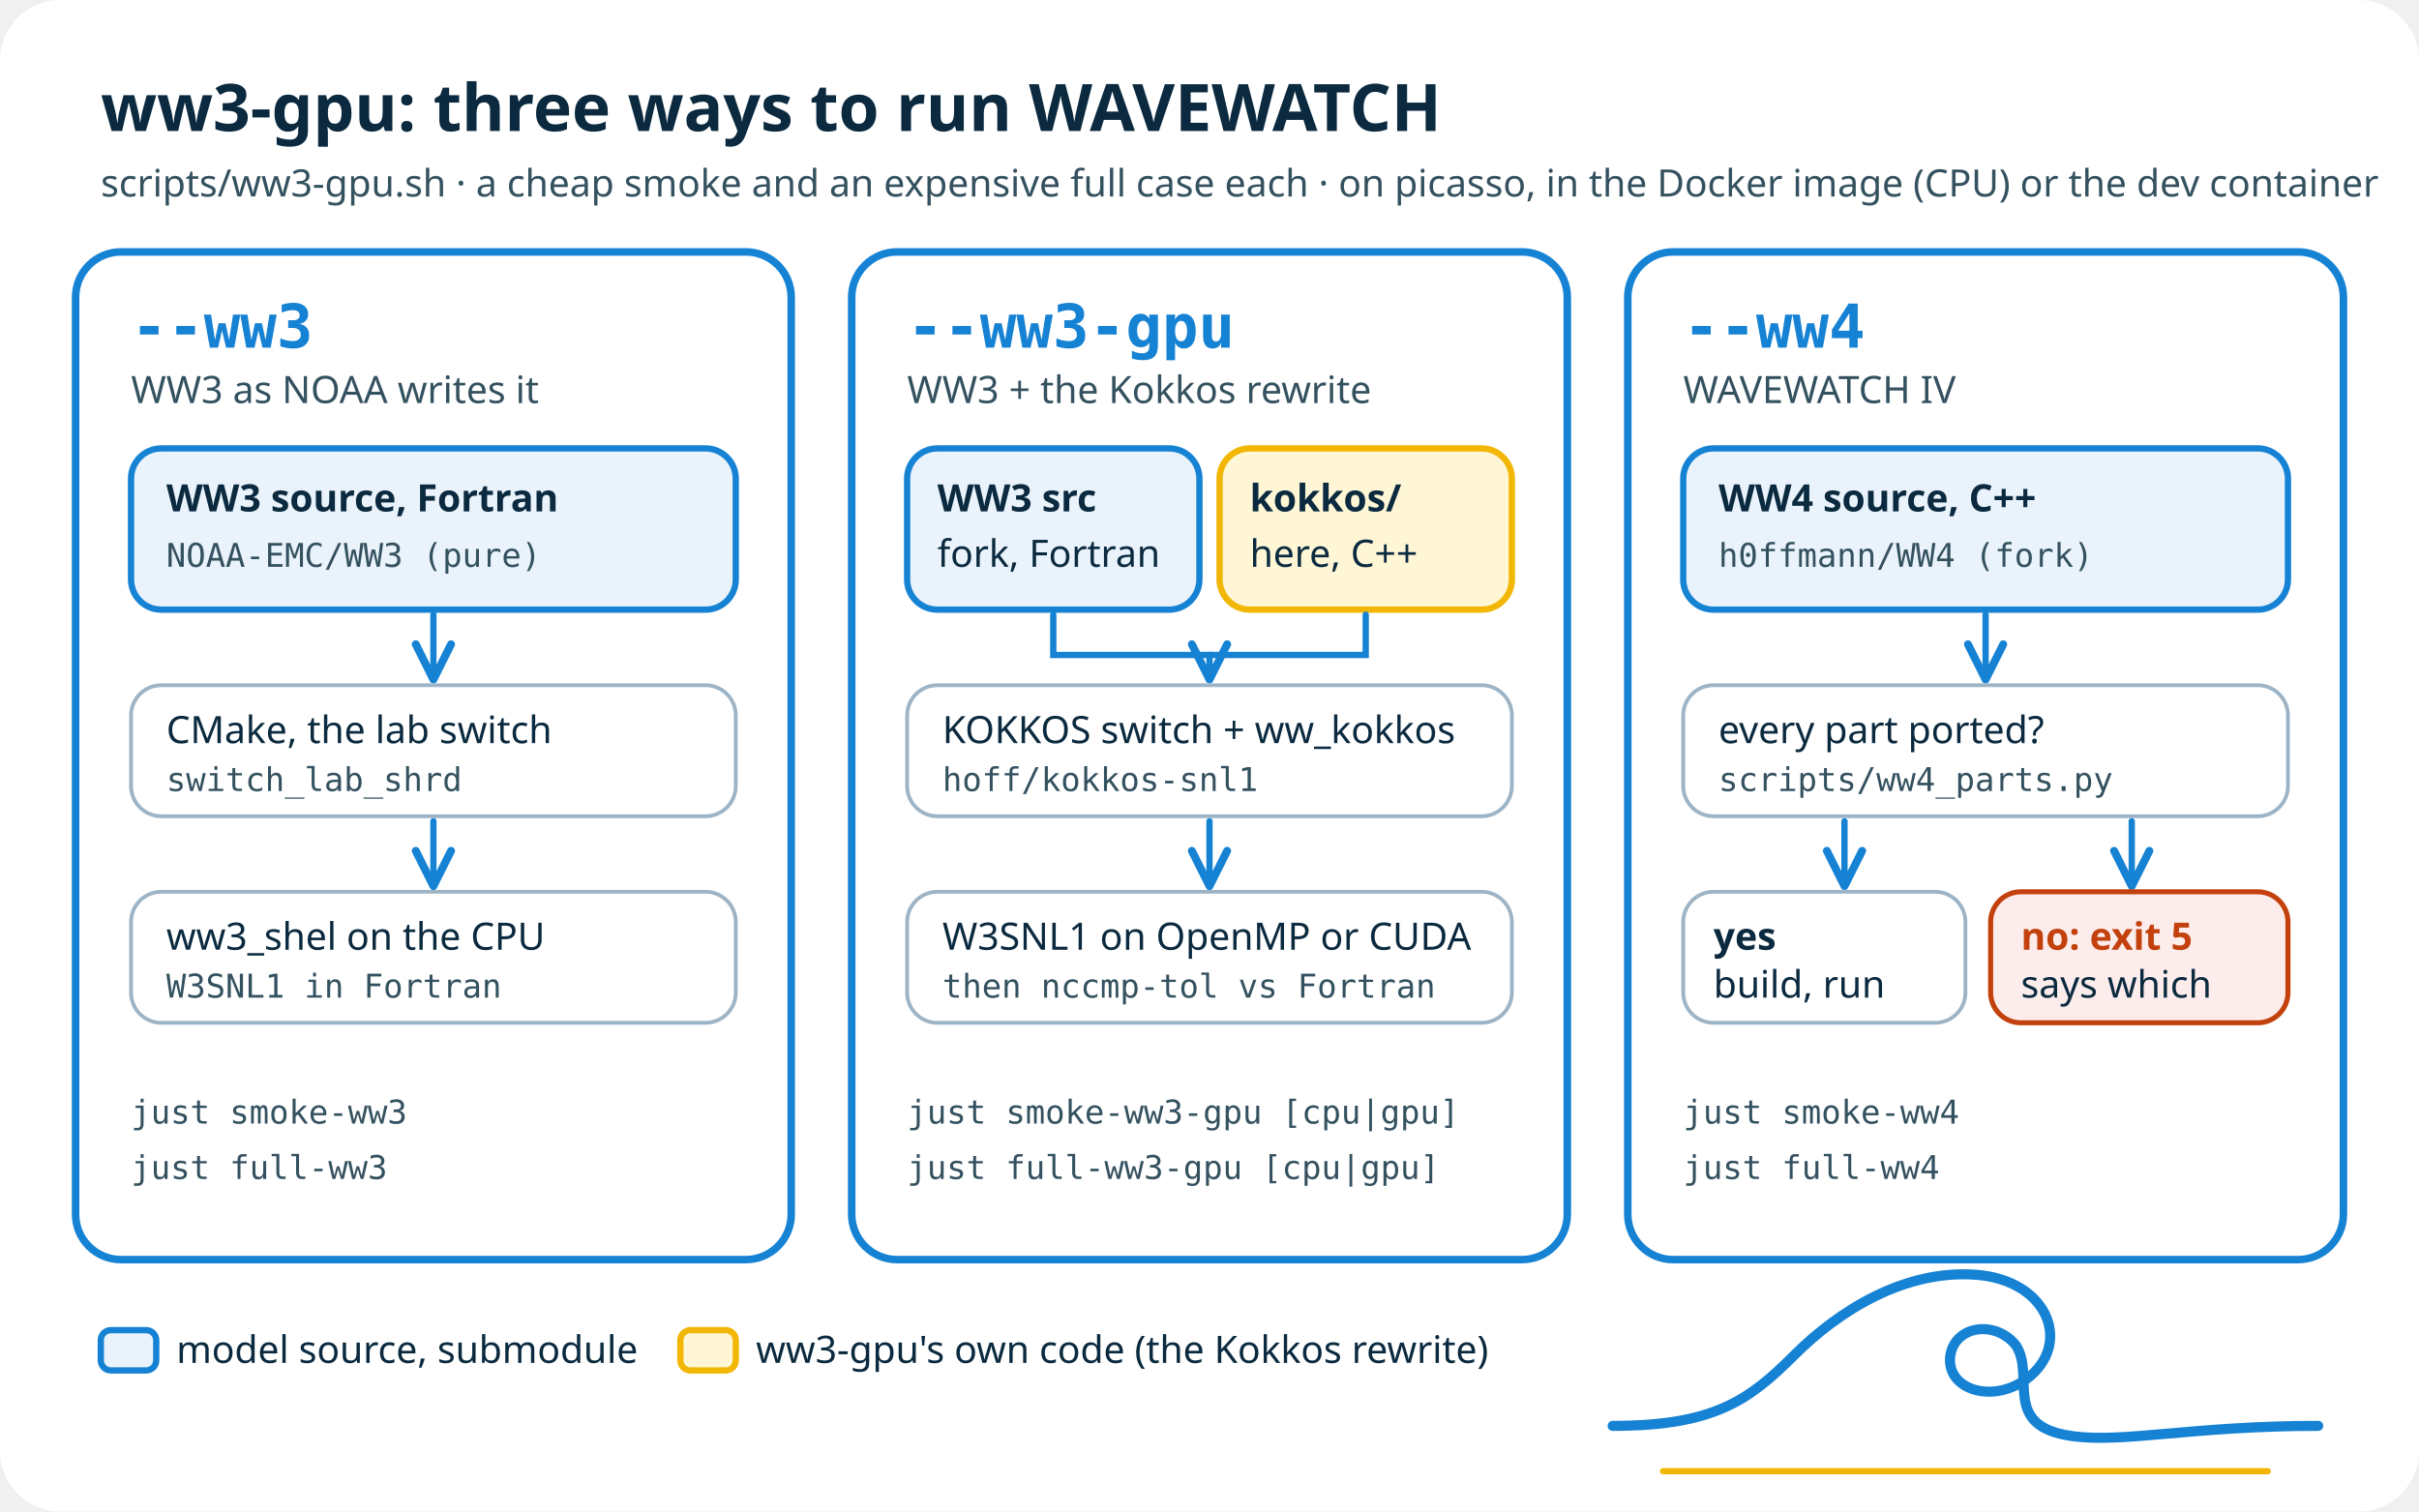
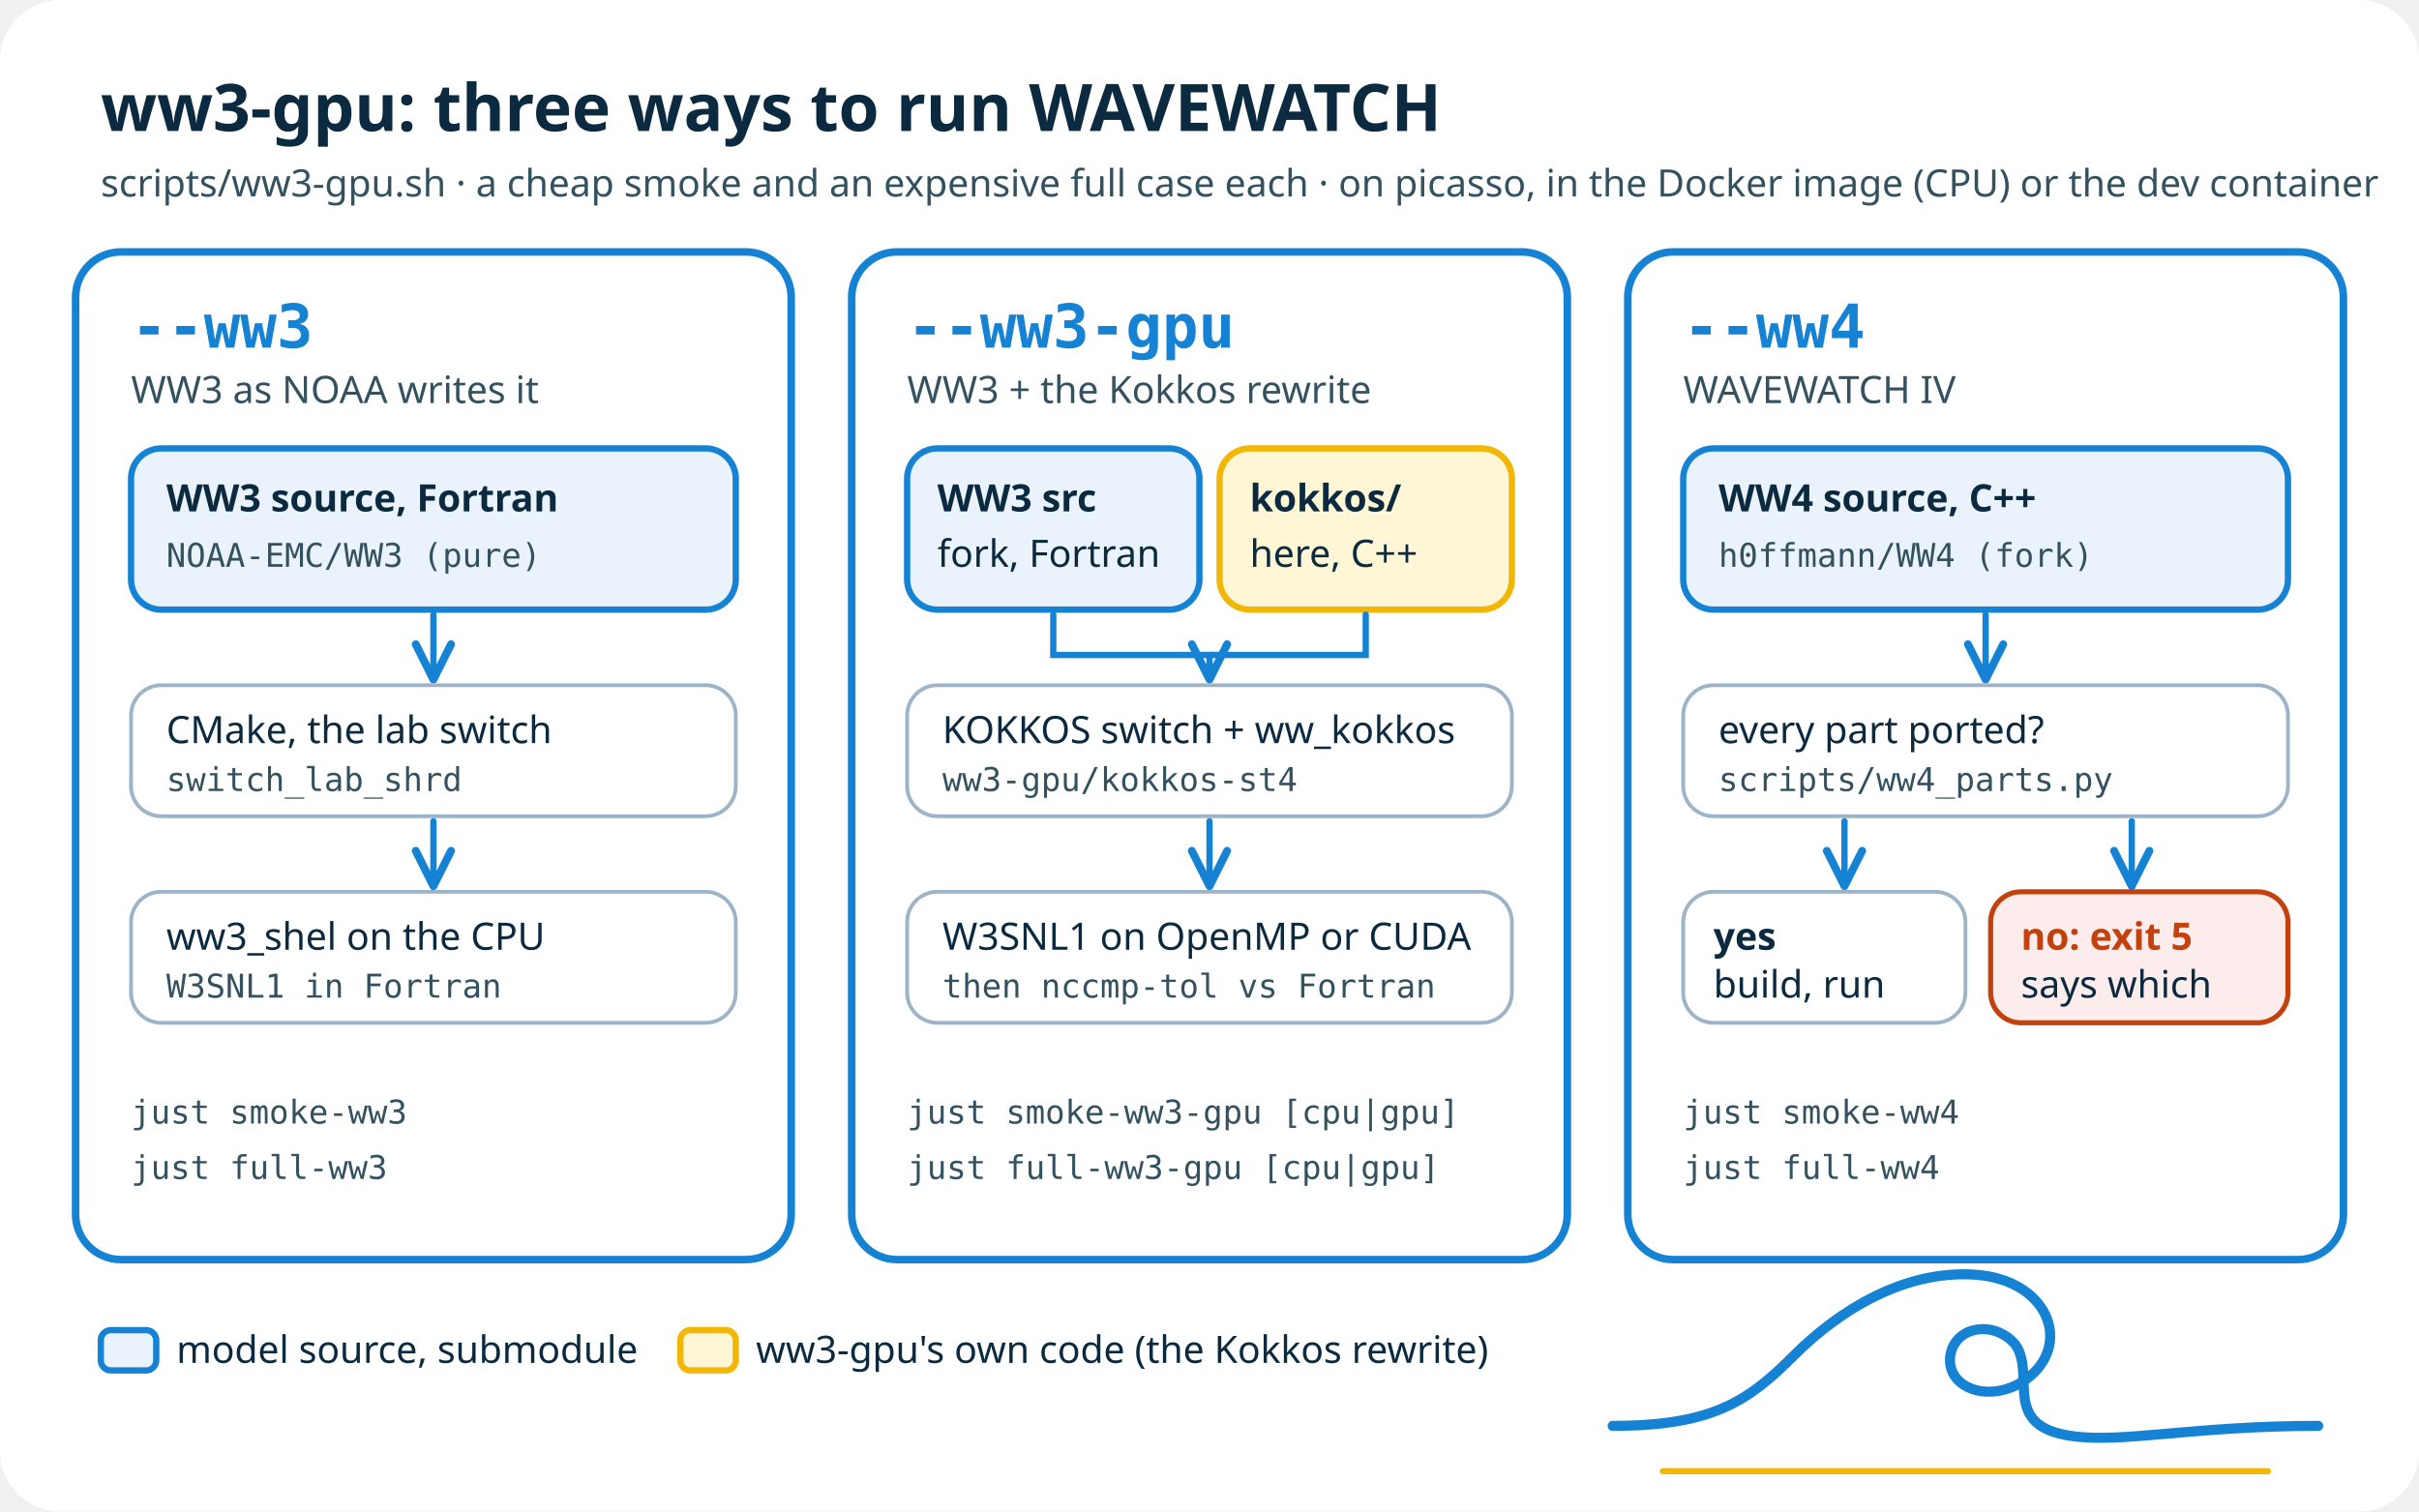
<svg xmlns="http://www.w3.org/2000/svg" viewBox="0 0 960 600" width="960" height="600" role="img" aria-labelledby="title desc" font-family="'Source Sans 3', 'Segoe UI', system-ui, sans-serif">
  <defs>
    <marker id="arrow" viewBox="0 0 10 10" refX="8" refY="5" markerWidth="7" markerHeight="7" orient="auto-start-reverse">
      <path d="M1 1 L9 5 L1 9" fill="none" stroke="#1682D4" stroke-width="1.8" stroke-linecap="round" stroke-linejoin="round" />
    </marker>
    <style>
      .card { fill: #FFFFFF; stroke: #1682D4; stroke-width: 3; }
      .fork { fill: #EAF3FB; stroke: #1682D4; stroke-width: 2.5; }
      .ours { fill: #FFF6D6; stroke: #F2B705; stroke-width: 2.5; }
      .step { fill: #FFFFFF; stroke: #9DB4C6; stroke-width: 1.5; }
      .stop { fill: #FDECEC; stroke: #C2410C; stroke-width: 2; }
      .flow { fill: none; stroke: #1682D4; stroke-width: 2.5; stroke-linecap: round; marker-end: url(#arrow); }
      .h { font-size: 26px; font-weight: 700; fill: #0B2A3F; }
      .flag { font: 700 24px ui-monospace, 'SFMono-Regular', Menlo, monospace; fill: #1682D4; }
      .sub { font-size: 15px; fill: #34515F; }
      .t { font-size: 15px; fill: #0B2A3F; }
      .b { font-size: 15px; font-weight: 700; fill: #0B2A3F; }
      .m { font: 13px ui-monospace, 'SFMono-Regular', Menlo, monospace; fill: #34515F; }
      .red { font-size: 15px; font-weight: 700; fill: #C2410C; }
    </style>
  </defs>
  <rect x="0" y="0" width="960" height="600" rx="24" fill="#FFFFFF" />
  <text x="40" y="52" class="h">ww3-gpu: three ways to run WAVEWATCH</text>
  <text x="40" y="78" class="sub">scripts/ww3-gpu.sh · a cheap smoke and an expensive full case each · on picasso, in the Docker image (CPU) or the dev container</text>
  <rect x="30" y="100" width="284" height="400" rx="18" class="card" />
  <text x="52" y="138" class="flag">--ww3</text>
  <text x="52" y="160" class="sub">WW3 as NOAA writes it</text>
  <rect x="52" y="178" width="240" height="64" rx="12" class="fork" />
  <text x="66" y="203" class="b">WW3 source, Fortran</text>
  <text x="66" y="225" class="m">NOAA-EMC/WW3 (pure)</text>
  <path d="M172 244 V 268" class="flow" />
  <rect x="52" y="272" width="240" height="52" rx="12" class="step" />
  <text x="66" y="295" class="t">CMake, the lab switch</text>
  <text x="66" y="314" class="m">switch_lab_shrd</text>
  <path d="M172 326 V 350" class="flow" />
  <rect x="52" y="354" width="240" height="52" rx="12" class="step" />
  <text x="66" y="377" class="t">ww3_shel on the CPU</text>
  <text x="66" y="396" class="m">W3SNL1 in Fortran</text>
  <text x="52" y="446" class="m">just smoke-ww3</text>
  <text x="52" y="468" class="m">just full-ww3</text>
  <rect x="338" y="100" width="284" height="400" rx="18" class="card" />
  <text x="360" y="138" class="flag">--ww3-gpu</text>
  <text x="360" y="160" class="sub">WW3 + the Kokkos rewrite</text>
  <rect x="360" y="178" width="116" height="64" rx="12" class="fork" />
  <text x="372" y="203" class="b">WW3 src</text>
  <text x="372" y="225" class="t">fork, Fortran</text>
  <rect x="484" y="178" width="116" height="64" rx="12" class="ours" />
  <text x="496" y="203" class="b">kokkos/</text>
  <text x="496" y="225" class="t">here, C++</text>
  <path d="M418 244 V 260 H 480 V 268" class="flow" />
  <path d="M542 244 V 260 H 480" fill="none" stroke="#1682D4" stroke-width="2.5" stroke-linecap="round" />
  <rect x="360" y="272" width="240" height="52" rx="12" class="step" />
  <text x="374" y="295" class="t">KOKKOS switch + ww_kokkos</text>
-   <text x="374" y="314" class="m">hoff/kokkos-snl1</text>
+   <text x="374" y="314" class="m">ww3-gpu/kokkos-st4</text>
  <path d="M480 326 V 350" class="flow" />
  <rect x="360" y="354" width="240" height="52" rx="12" class="step" />
  <text x="374" y="377" class="t">W3SNL1 on OpenMP or CUDA</text>
  <text x="374" y="396" class="m">then nccmp-tol vs Fortran</text>
  <text x="360" y="446" class="m">just smoke-ww3-gpu [cpu|gpu]</text>
  <text x="360" y="468" class="m">just full-ww3-gpu  [cpu|gpu]</text>
  <rect x="646" y="100" width="284" height="400" rx="18" class="card" />
  <text x="668" y="138" class="flag">--ww4</text>
  <text x="668" y="160" class="sub">WAVEWATCH IV</text>
  <rect x="668" y="178" width="240" height="64" rx="12" class="fork" />
  <text x="682" y="203" class="b">WW4 source, C++</text>
  <text x="682" y="225" class="m">h0ffmann/WW4 (fork)</text>
  <path d="M788 244 V 268" class="flow" />
  <rect x="668" y="272" width="240" height="52" rx="12" class="step" />
  <text x="682" y="295" class="t">every part ported?</text>
  <text x="682" y="314" class="m">scripts/ww4_parts.py</text>
  <path d="M732 326 V 350" class="flow" />
  <path d="M846 326 V 350" class="flow" />
  <rect x="668" y="354" width="112" height="52" rx="12" class="step" />
  <text x="680" y="377" class="b">yes</text>
  <text x="680" y="396" class="t">build, run</text>
  <rect x="790" y="354" width="118" height="52" rx="12" class="stop" />
  <text x="802" y="377" class="red">no: exit 5</text>
  <text x="802" y="396" class="t">says which</text>
  <text x="668" y="446" class="m">just smoke-ww4</text>
  <text x="668" y="468" class="m">just full-ww4</text>
  <rect x="40" y="528" width="22" height="16" rx="4" class="fork" />
  <text x="70" y="541" class="t">model source, submodule</text>
  <rect x="270" y="528" width="22" height="16" rx="4" class="ours" />
  <text x="300" y="541" class="t">ww3-gpu's own code (the Kokkos rewrite)</text>
  <path d="M640 566 C 680 566, 694 556, 712 538 C 730 520, 756 504, 784 506 C 812 508, 822 532, 806 546 C 792 558, 772 552, 774 538 C 776 526, 792 524, 800 534 C 808 546, 794 566, 822 570 C 842 573, 870 566, 920 566" fill="none" stroke="#1682D4" stroke-width="4" stroke-linecap="round" stroke-linejoin="round" />
  <path d="M660 584 H 900" fill="none" stroke="#F2B705" stroke-width="2.5" stroke-linecap="round" />
</svg>
